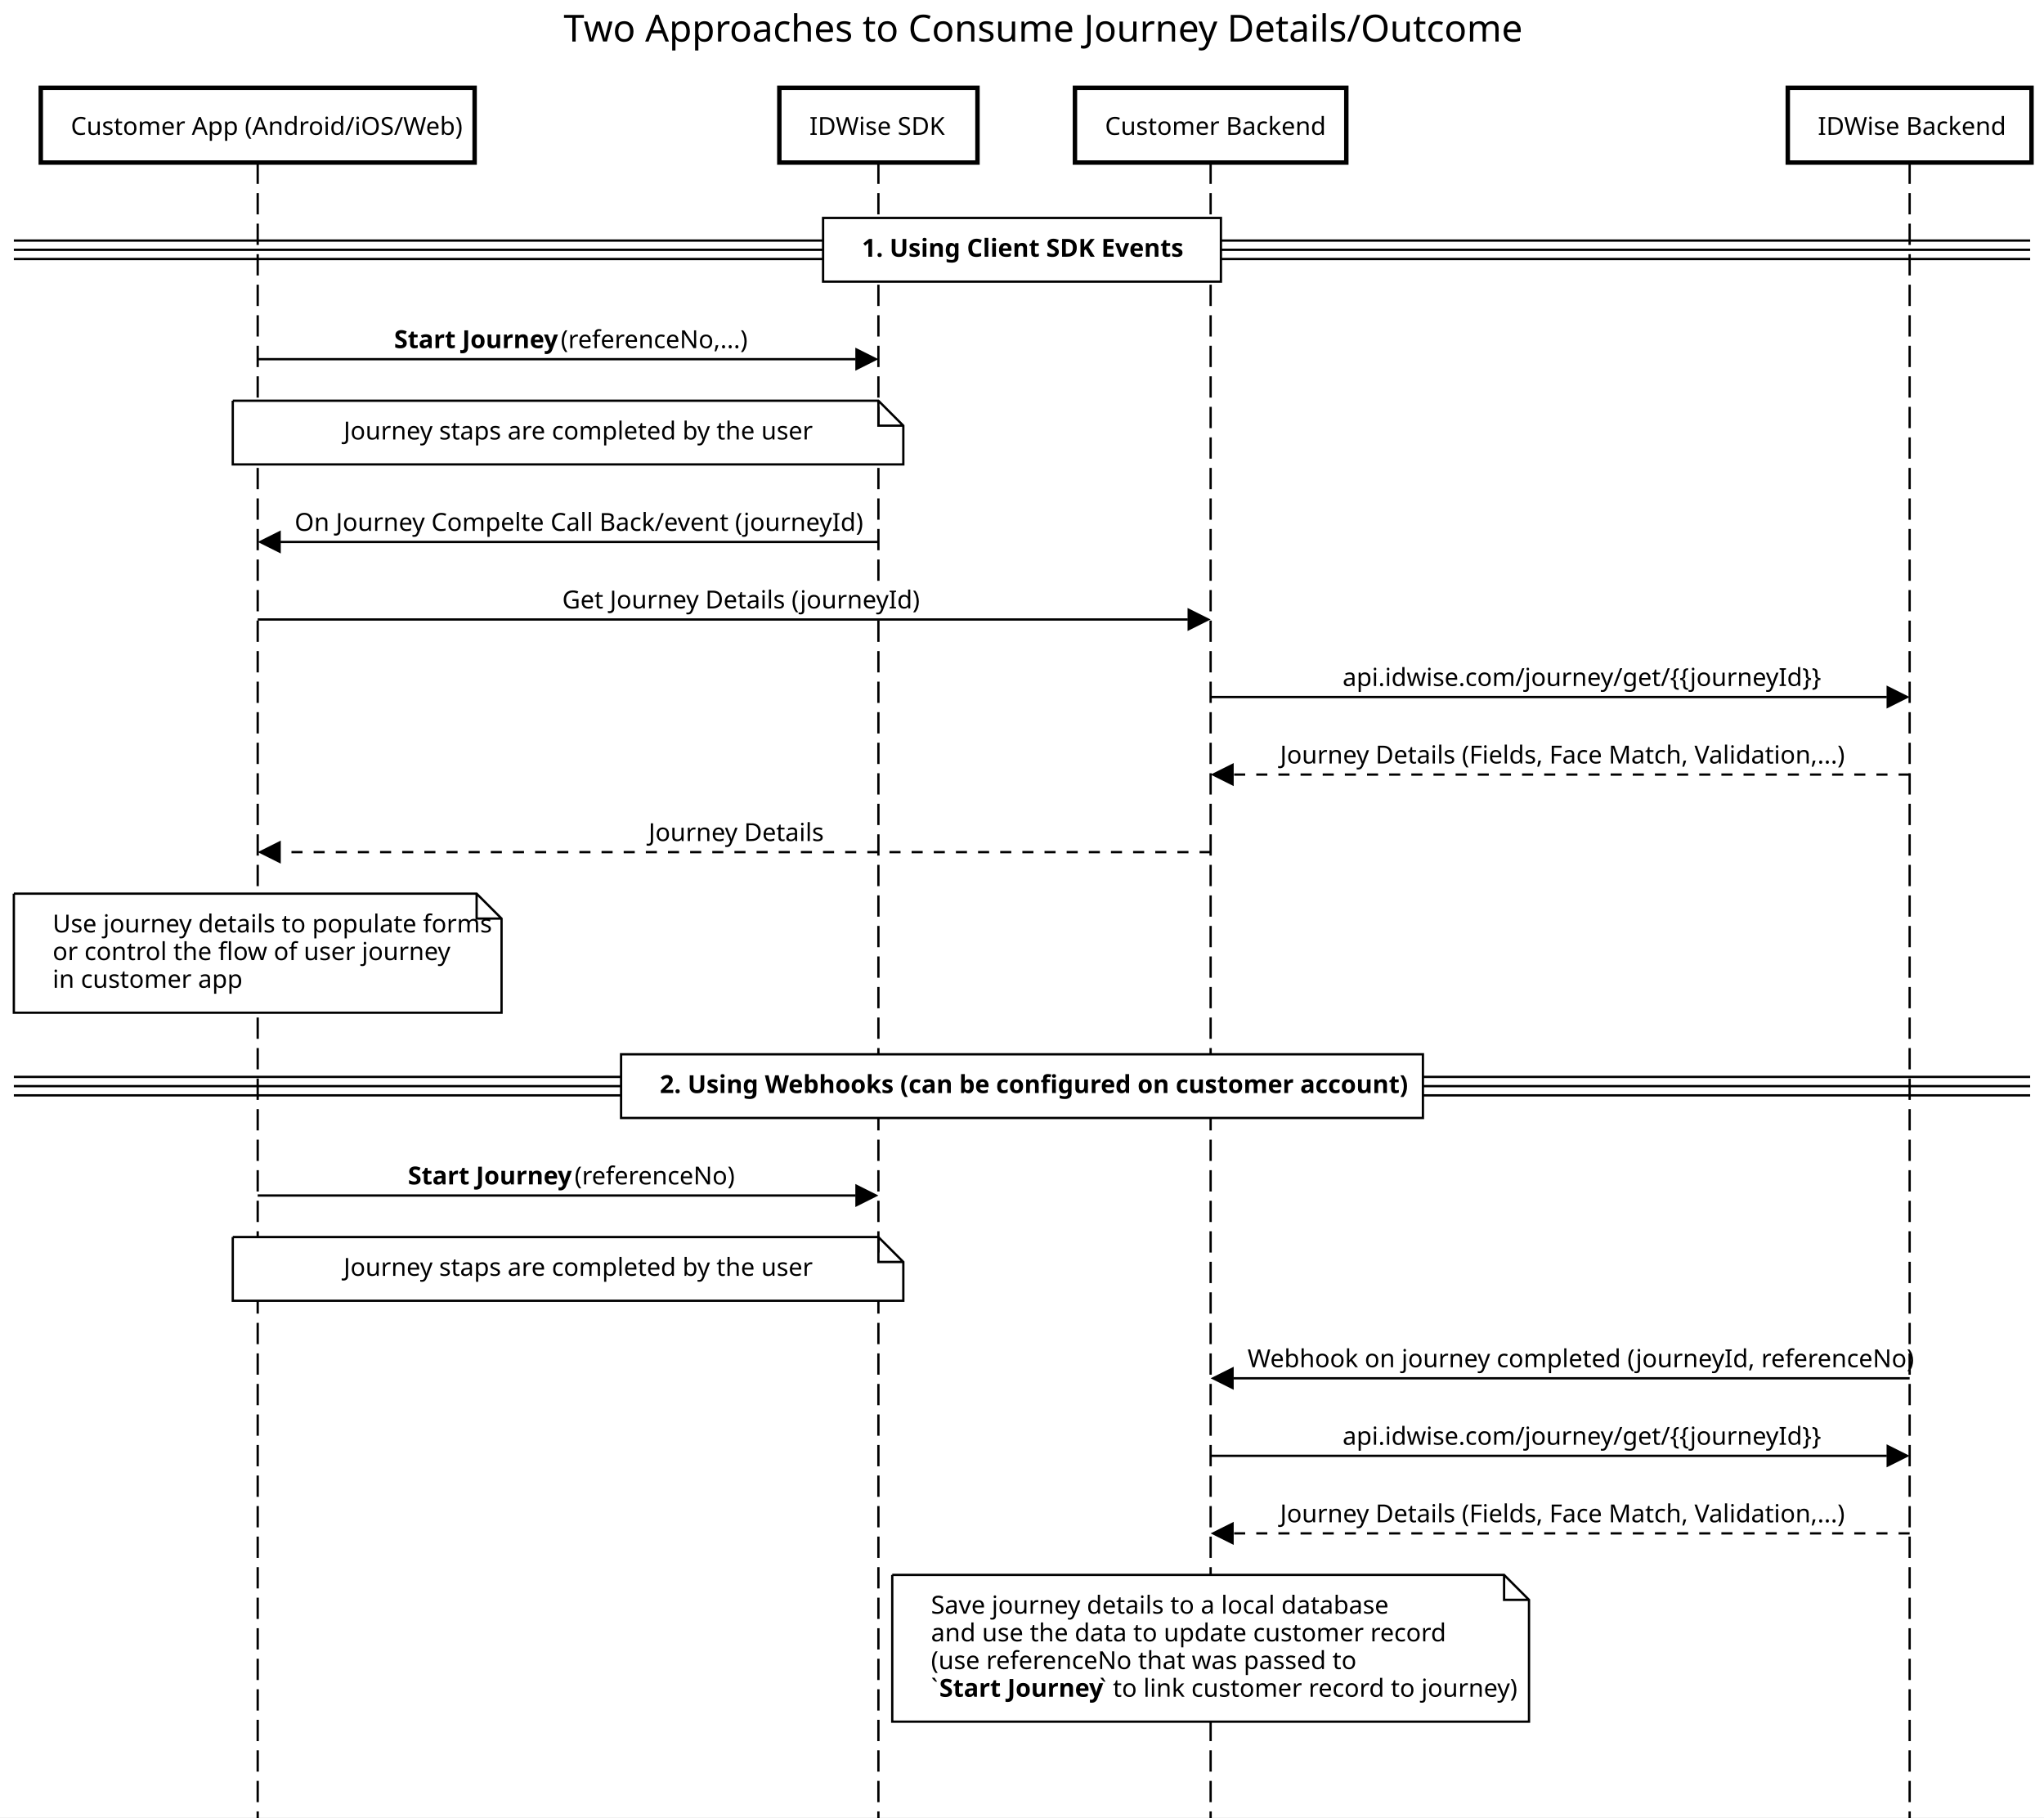
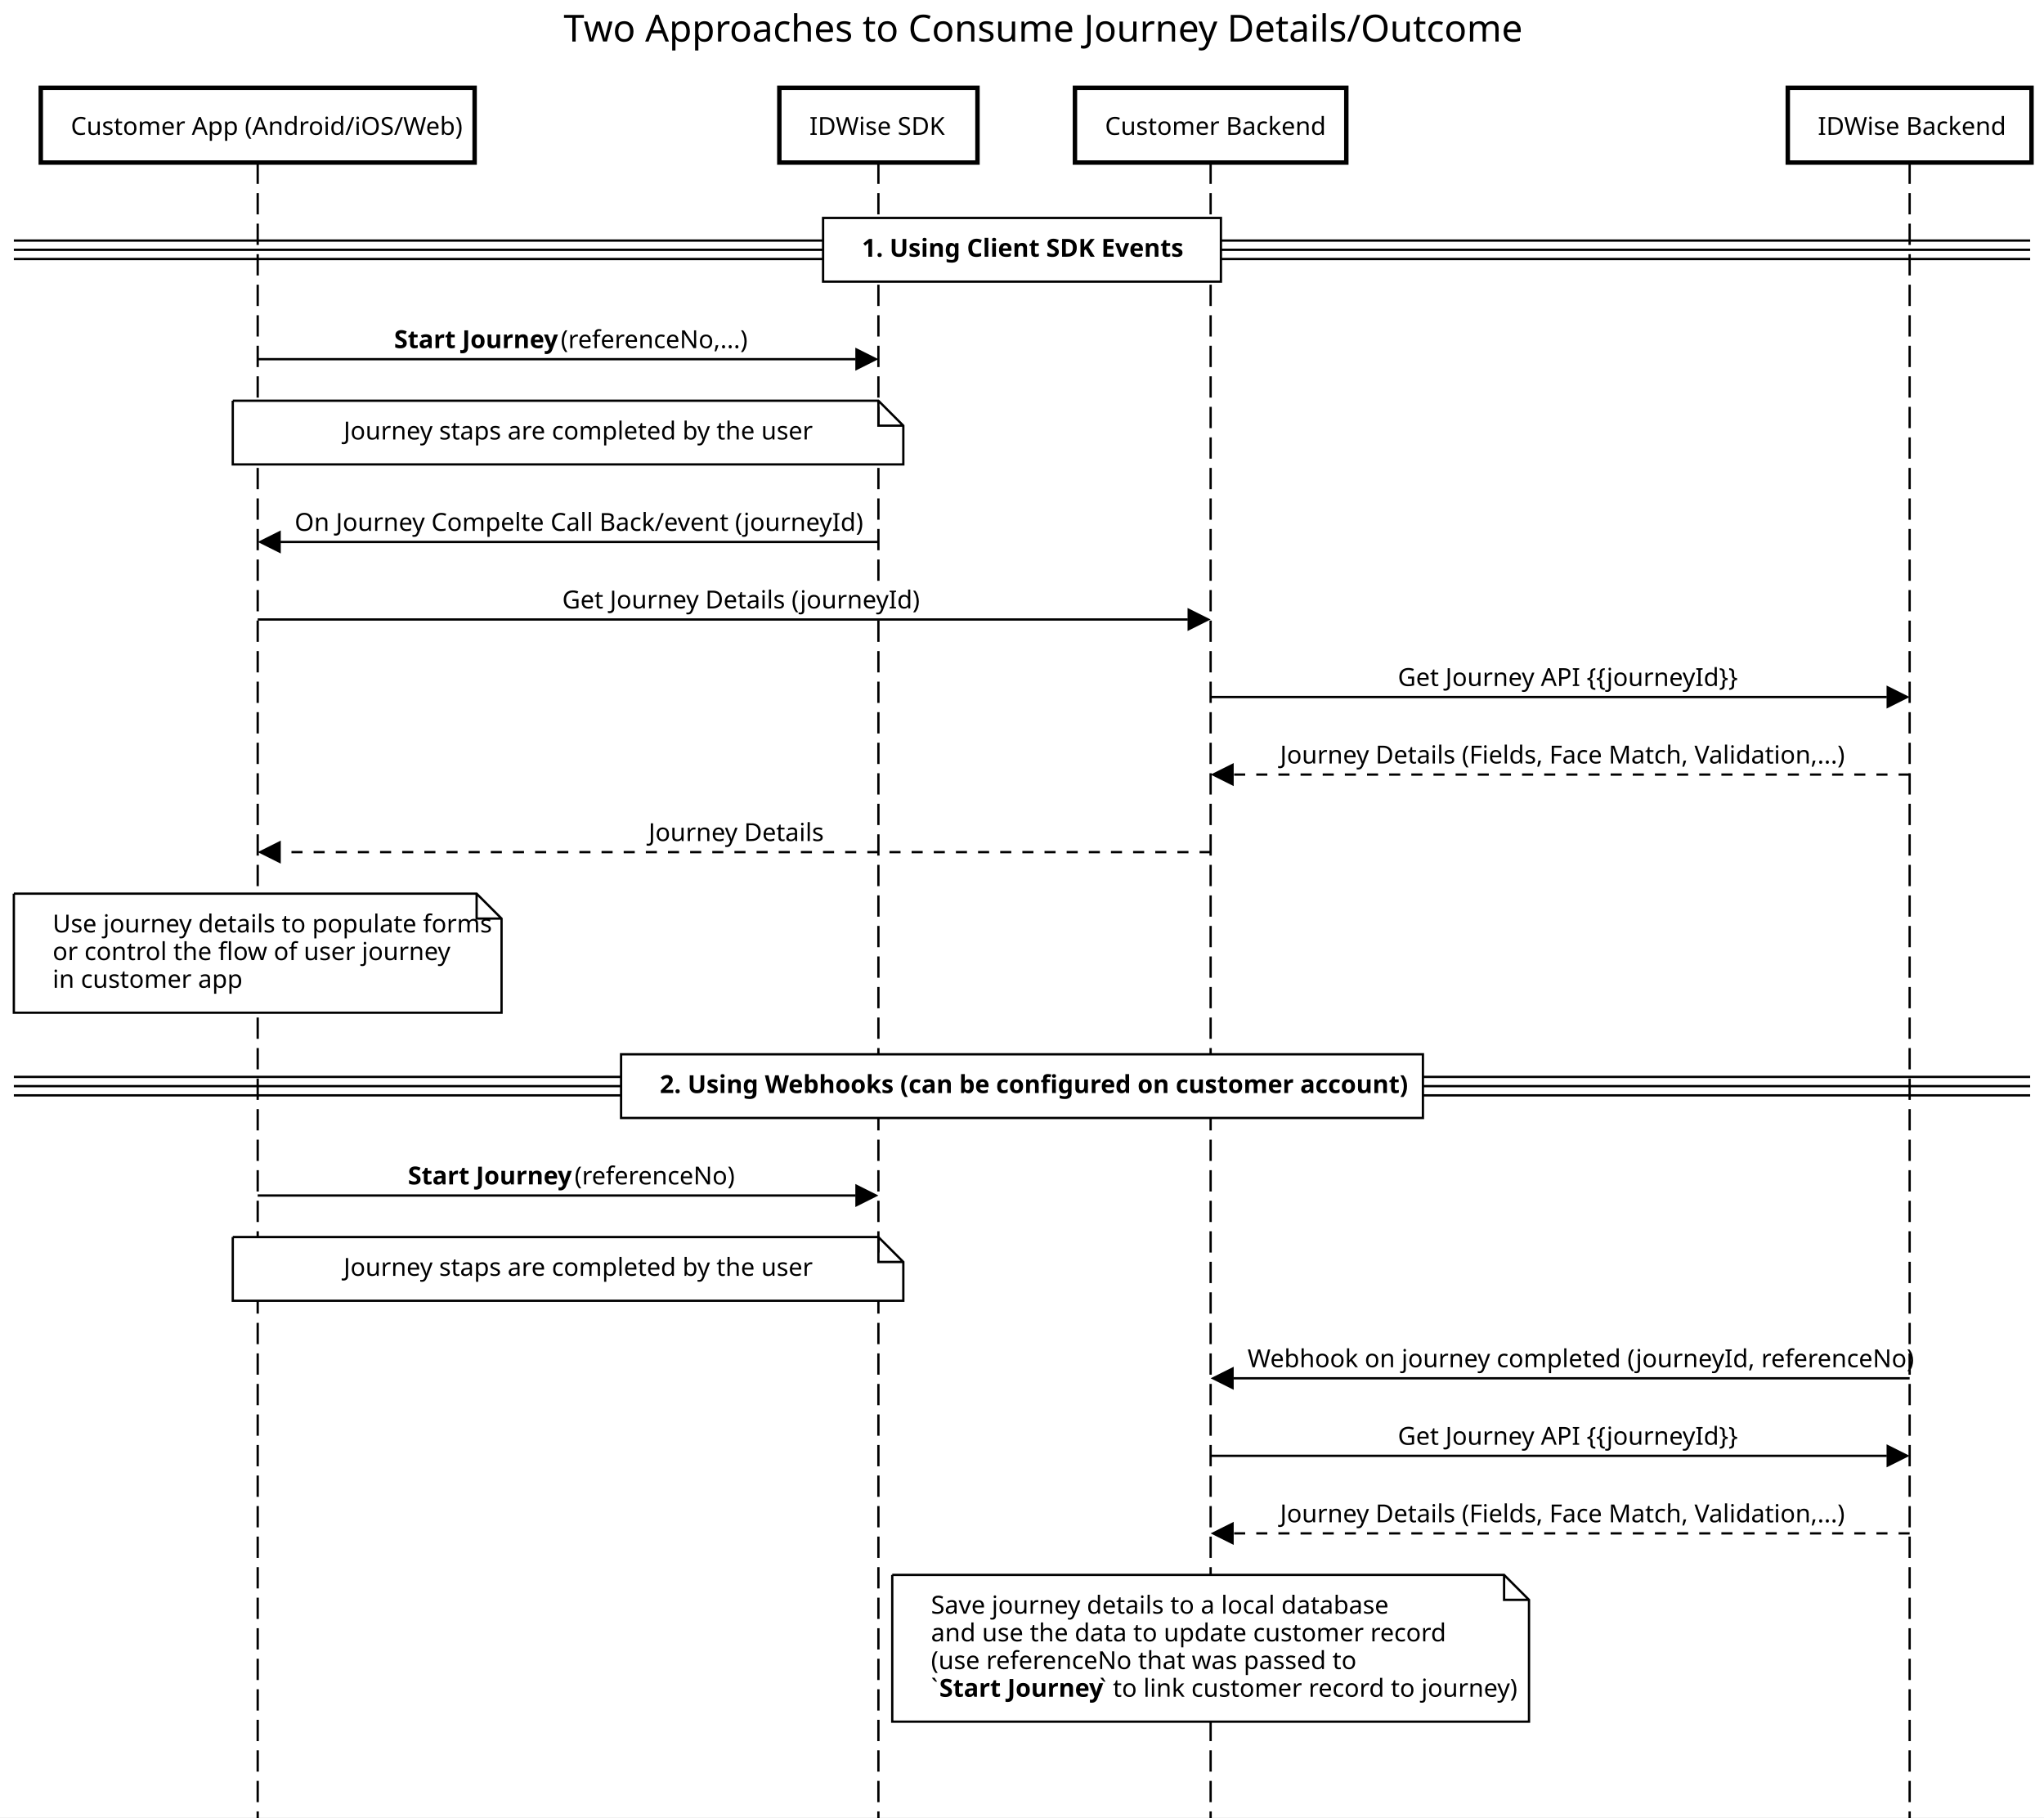
<svg xmlns="http://www.w3.org/2000/svg" version="1.1" width="1206" height="1072">
  <defs />
  <g>
    <g />
    <g />
    <g />
    <g />
    <g />
    <g />
    <g />
    <g />
    <g />
    <g />
    <g />
    <g />
    <g />
    <g />
    <g />
    <g />
    <g />
    <g />
    <g />
    <g />
    <g />
    <g />
    <g />
    <g />
    <g />
    <g>
      <rect fill="white" stroke="none" x="0" y="0" width="1206" height="1072" />
    </g>
    <g>
      <text fill="black" stroke="none" font-family="sans-serif" font-size="16.5pt" font-style="normal" font-weight="normal" text-decoration="normal" x="332.547" y="24.503" text-anchor="start" dominant-baseline="alphabetic" xml:space="preserve">Two Approaches to Consume Journey Details/Outcome</text>
    </g>
    <g />
    <g>
      <path fill="none" stroke="black" paint-order="fill stroke markers" d=" M 152.046 95.888 L 152.046 1072.733" stroke-miterlimit="10" stroke-width="1.361" stroke-dasharray="12.566,5.445" />
      <path fill="none" stroke="black" paint-order="fill stroke markers" d=" M 518.277 95.888 L 518.277 1072.733" stroke-miterlimit="10" stroke-width="1.361" stroke-dasharray="12.566,5.445" />
      <path fill="none" stroke="black" paint-order="fill stroke markers" d=" M 714.292 95.888 L 714.292 1072.733" stroke-miterlimit="10" stroke-width="1.361" stroke-dasharray="12.566,5.445" />
      <path fill="none" stroke="black" paint-order="fill stroke markers" d=" M 1126.728 95.888 L 1126.728 1072.733" stroke-miterlimit="10" stroke-width="1.361" stroke-dasharray="12.566,5.445" />
    </g>
    <g>
      <path fill="none" stroke="none" />
      <g>
        <path fill="white" stroke="black" paint-order="fill stroke markers" d=" M 24.058 51.783 L 280.035 51.783 L 280.035 95.888 L 24.058 95.888 L 24.058 51.783 Z" stroke-miterlimit="10" stroke-width="2.614" stroke-dasharray="" />
      </g>
      <g>
        <g />
        <text fill="black" stroke="none" font-family="sans-serif" font-size="11pt" font-style="normal" font-weight="normal" text-decoration="normal" x="41.781" y="79.552" text-anchor="start" dominant-baseline="alphabetic" xml:space="preserve">Customer App (Android/iOS/Web)</text>
      </g>
      <path fill="none" stroke="none" />
      <g>
        <path fill="white" stroke="black" paint-order="fill stroke markers" d=" M 459.826 51.783 L 576.727 51.783 L 576.727 95.888 L 459.826 95.888 L 459.826 51.783 Z" stroke-miterlimit="10" stroke-width="2.614" stroke-dasharray="" />
      </g>
      <g>
        <g />
        <text fill="black" stroke="none" font-family="sans-serif" font-size="11pt" font-style="normal" font-weight="normal" text-decoration="normal" x="477.55" y="79.552" text-anchor="start" dominant-baseline="alphabetic" xml:space="preserve">IDWise SDK</text>
      </g>
      <path fill="none" stroke="none" />
      <g>
        <path fill="white" stroke="black" paint-order="fill stroke markers" d=" M 634.235 51.783 L 794.349 51.783 L 794.349 95.888 L 634.235 95.888 L 634.235 51.783 Z" stroke-miterlimit="10" stroke-width="2.614" stroke-dasharray="" />
      </g>
      <g>
        <g />
        <text fill="black" stroke="none" font-family="sans-serif" font-size="11pt" font-style="normal" font-weight="normal" text-decoration="normal" x="651.958" y="79.552" text-anchor="start" dominant-baseline="alphabetic" xml:space="preserve">Customer Backend</text>
      </g>
      <path fill="none" stroke="none" />
      <g>
        <path fill="white" stroke="black" paint-order="fill stroke markers" d=" M 1054.824 51.783 L 1198.632 51.783 L 1198.632 95.888 L 1054.824 95.888 L 1054.824 51.783 Z" stroke-miterlimit="10" stroke-width="2.614" stroke-dasharray="" />
      </g>
      <g>
        <g />
        <text fill="black" stroke="none" font-family="sans-serif" font-size="11pt" font-style="normal" font-weight="normal" text-decoration="normal" x="1072.548" y="79.552" text-anchor="start" dominant-baseline="alphabetic" xml:space="preserve">IDWise Backend</text>
      </g>
    </g>
    <g>
      <path fill="none" stroke="black" paint-order="fill stroke markers" d=" M 8.168 141.898 L 1197.832 141.898 M 8.168 147.344 L 1197.832 147.344 M 8.168 152.789 L 1197.832 152.789" stroke-miterlimit="10" stroke-width="1.361" stroke-dasharray="" />
      <path fill="white" stroke="black" paint-order="fill stroke markers" d=" M 485.635 128.558 L 720.365 128.558 L 720.365 166.129 L 485.635 166.129 Z" stroke-miterlimit="10" stroke-width="1.361" stroke-dasharray="" />
      <g>
        <text fill="black" stroke="none" font-family="sans-serif" font-size="11pt" font-style="normal" font-weight="bold" text-decoration="normal" x="508.505" y="151.427" text-anchor="start" dominant-baseline="alphabetic" xml:space="preserve">1. Using Client SDK Events</text>
      </g>
      <g>
        <g>
          <rect fill="white" stroke="none" x="230.059" y="190.632" width="210.205" height="21.236" />
        </g>
        <text fill="black" stroke="none" font-family="sans-serif" font-size="11pt" font-style="normal" font-weight="bold" text-decoration="normal" x="232.509" y="205.334" text-anchor="start" dominant-baseline="alphabetic" xml:space="preserve">Start Journey</text>
        <text fill="black" stroke="none" font-family="sans-serif" font-size="11pt" font-style="normal" font-weight="normal" text-decoration="normal" x="327.012" y="205.334" text-anchor="start" dominant-baseline="alphabetic" xml:space="preserve"> (referenceNo,...)</text>
      </g>
      <g>
        <path fill="none" stroke="black" paint-order="fill stroke markers" d=" M 152.046 211.868 L 504.827 211.868" stroke-miterlimit="10" stroke-width="1.361" stroke-dasharray="" />
        <g transform="translate(518.2765,211.8676) translate(-518.2765,-211.8676)">
          <path fill="black" stroke="none" paint-order="stroke fill markers" d=" M 504.664 205.061 L 518.277 211.868 L 504.664 218.674 Z" />
        </g>
      </g>
      <path fill="white" stroke="black" paint-order="fill stroke markers" d=" M 137.344 236.37 L 518.277 236.37 L 532.978 251.072 L 532.978 273.941 L 137.344 273.941 L 137.344 236.37 M 518.277 236.37 L 518.277 251.072 L 532.978 251.072" stroke-miterlimit="10" stroke-width="1.361" stroke-dasharray="" />
      <g>
        <text fill="black" stroke="none" font-family="sans-serif" font-size="11pt" font-style="normal" font-weight="normal" text-decoration="normal" x="202.742" y="259.24" text-anchor="start" dominant-baseline="alphabetic" xml:space="preserve">Journey staps are completed by the user</text>
      </g>
      <g>
        <g>
          <rect fill="white" stroke="none" x="171.376" y="298.444" width="327.57" height="21.236" />
        </g>
        <text fill="black" stroke="none" font-family="sans-serif" font-size="11pt" font-style="normal" font-weight="normal" text-decoration="normal" x="173.826" y="313.146" text-anchor="start" dominant-baseline="alphabetic" xml:space="preserve">On Journey Compelte Call Back/event (journeyId)</text>
      </g>
      <g>
        <path fill="none" stroke="black" paint-order="fill stroke markers" d=" M 518.277 319.68 L 165.495 319.68" stroke-miterlimit="10" stroke-width="1.361" stroke-dasharray="" />
        <g transform="translate(152.0461,319.6799) translate(-152.0461,-319.6799)">
          <path fill="black" stroke="none" paint-order="stroke fill markers" d=" M 165.659 312.874 L 152.046 319.68 L 165.659 326.486 Z" />
        </g>
      </g>
      <g>
        <g>
          <rect fill="white" stroke="none" x="329.276" y="344.183" width="207.785" height="21.236" />
        </g>
        <text fill="black" stroke="none" font-family="sans-serif" font-size="11pt" font-style="normal" font-weight="normal" text-decoration="normal" x="331.727" y="358.884" text-anchor="start" dominant-baseline="alphabetic" xml:space="preserve">Get Journey Details (journeyId)</text>
      </g>
      <g>
        <path fill="none" stroke="black" paint-order="fill stroke markers" d=" M 152.046 365.418 L 700.843 365.418" stroke-miterlimit="10" stroke-width="1.361" stroke-dasharray="" />
        <g transform="translate(714.2919,365.4185) translate(-714.2919,-365.4185)">
          <path fill="black" stroke="none" paint-order="stroke fill markers" d=" M 700.679 358.612 L 714.292 365.418 L 700.679 372.225 Z" />
        </g>
      </g>
      <g>
        <g>
-           <rect fill="white" stroke="none" x="789.703" y="389.921" width="261.615" height="21.236" />
-         </g>
-         <text fill="black" stroke="none" font-family="sans-serif" font-size="11pt" font-style="normal" font-weight="normal" text-decoration="normal" x="792.153" y="404.623" text-anchor="start" dominant-baseline="alphabetic" xml:space="preserve">api.idwise.com/journey/get/{{journeyId}}</text>
+           <rect fill="white" stroke="none" x="822.298" y="389.921" width="196.425" height="21.236" />
+         </g>
+         <text fill="black" stroke="none" font-family="sans-serif" font-size="11pt" font-style="normal" font-weight="normal" text-decoration="normal" x="824.748" y="404.623" text-anchor="start" dominant-baseline="alphabetic" xml:space="preserve">Get Journey API {{journeyId}}</text>
      </g>
      <g>
        <path fill="none" stroke="black" paint-order="fill stroke markers" d=" M 714.292 411.157 L 1113.279 411.157" stroke-miterlimit="10" stroke-width="1.361" stroke-dasharray="" />
        <g transform="translate(1126.728,411.1571) translate(-1126.728,-411.1571)">
          <path fill="black" stroke="none" paint-order="stroke fill markers" d=" M 1113.116 404.351 L 1126.728 411.157 L 1113.116 417.963 Z" />
        </g>
      </g>
      <g>
        <g>
          <rect fill="white" stroke="none" x="752.799" y="435.66" width="335.423" height="21.236" />
        </g>
        <text fill="black" stroke="none" font-family="sans-serif" font-size="11pt" font-style="normal" font-weight="normal" text-decoration="normal" x="755.249" y="450.362" text-anchor="start" dominant-baseline="alphabetic" xml:space="preserve">Journey Details (Fields, Face Match, Validation,...) </text>
      </g>
      <g>
        <path fill="none" stroke="black" paint-order="fill stroke markers" d=" M 1126.728 456.896 L 727.741 456.896" stroke-miterlimit="10" stroke-width="1.361" stroke-dasharray="6.534" />
        <g transform="translate(714.2919,456.8956) translate(-714.2919,-456.8956)">
          <path fill="black" stroke="none" paint-order="stroke fill markers" d=" M 727.905 450.089 L 714.292 456.896 L 727.905 463.702 Z" />
        </g>
      </g>
      <g>
        <g>
          <rect fill="white" stroke="none" x="380.2" y="481.398" width="105.938" height="21.236" />
        </g>
        <text fill="black" stroke="none" font-family="sans-serif" font-size="11pt" font-style="normal" font-weight="normal" text-decoration="normal" x="382.65" y="496.1" text-anchor="start" dominant-baseline="alphabetic" xml:space="preserve">Journey Details</text>
      </g>
      <g>
        <path fill="none" stroke="black" paint-order="fill stroke markers" d=" M 714.292 502.634 L 165.495 502.634" stroke-miterlimit="10" stroke-width="1.361" stroke-dasharray="6.534" />
        <g transform="translate(152.0461,502.6342) translate(-152.0461,-502.6342)">
          <path fill="black" stroke="none" paint-order="stroke fill markers" d=" M 165.659 495.828 L 152.046 502.634 L 165.659 509.441 Z" />
        </g>
      </g>
      <path fill="white" stroke="black" paint-order="fill stroke markers" d=" M 8.168 527.137 L 281.223 527.137 L 295.925 541.839 L 295.925 597.378 L 8.168 597.378 L 8.168 527.137 M 281.223 527.137 L 281.223 541.839 L 295.925 541.839" stroke-miterlimit="10" stroke-width="1.361" stroke-dasharray="" />
      <g>
        <text fill="black" stroke="none" font-family="sans-serif" font-size="11pt" font-style="normal" font-weight="normal" text-decoration="normal" x="31.037" y="550.006" text-anchor="start" dominant-baseline="alphabetic" xml:space="preserve">Use journey details to populate forms</text>
        <text fill="black" stroke="none" font-family="sans-serif" font-size="11pt" font-style="normal" font-weight="normal" text-decoration="normal" x="31.037" y="566.341" text-anchor="start" dominant-baseline="alphabetic" xml:space="preserve">or control the flow of user journey</text>
        <text fill="black" stroke="none" font-family="sans-serif" font-size="11pt" font-style="normal" font-weight="normal" text-decoration="normal" x="31.037" y="582.677" text-anchor="start" dominant-baseline="alphabetic" xml:space="preserve">in customer app</text>
      </g>
      <path fill="none" stroke="black" paint-order="fill stroke markers" d=" M 8.168 635.222 L 1197.832 635.222 M 8.168 640.667 L 1197.832 640.667 M 8.168 646.112 L 1197.832 646.112" stroke-miterlimit="10" stroke-width="1.361" stroke-dasharray="" />
      <path fill="white" stroke="black" paint-order="fill stroke markers" d=" M 366.448 621.881 L 839.552 621.881 L 839.552 659.452 L 366.448 659.452 Z" stroke-miterlimit="10" stroke-width="1.361" stroke-dasharray="" />
      <g>
        <text fill="black" stroke="none" font-family="sans-serif" font-size="11pt" font-style="normal" font-weight="bold" text-decoration="normal" x="389.317" y="644.75" text-anchor="start" dominant-baseline="alphabetic" xml:space="preserve">2. Using Webhooks (can be configured on customer account)</text>
      </g>
      <g>
        <g>
          <rect fill="white" stroke="none" x="238.205" y="683.955" width="193.913" height="21.236" />
        </g>
        <text fill="black" stroke="none" font-family="sans-serif" font-size="11pt" font-style="normal" font-weight="bold" text-decoration="normal" x="240.655" y="698.657" text-anchor="start" dominant-baseline="alphabetic" xml:space="preserve">Start Journey</text>
        <text fill="black" stroke="none" font-family="sans-serif" font-size="11pt" font-style="normal" font-weight="normal" text-decoration="normal" x="335.158" y="698.657" text-anchor="start" dominant-baseline="alphabetic" xml:space="preserve"> (referenceNo)</text>
      </g>
      <g>
        <path fill="none" stroke="black" paint-order="fill stroke markers" d=" M 152.046 705.191 L 504.827 705.191" stroke-miterlimit="10" stroke-width="1.361" stroke-dasharray="" />
        <g transform="translate(518.2765,705.1907) translate(-518.2765,-705.1907)">
          <path fill="black" stroke="none" paint-order="stroke fill markers" d=" M 504.664 698.384 L 518.277 705.191 L 504.664 711.997 Z" />
        </g>
      </g>
      <path fill="white" stroke="black" paint-order="fill stroke markers" d=" M 137.344 729.694 L 518.277 729.694 L 532.978 744.395 L 532.978 767.264 L 137.344 767.264 L 137.344 729.694 M 518.277 729.694 L 518.277 744.395 L 532.978 744.395" stroke-miterlimit="10" stroke-width="1.361" stroke-dasharray="" />
      <g>
        <text fill="black" stroke="none" font-family="sans-serif" font-size="11pt" font-style="normal" font-weight="normal" text-decoration="normal" x="202.742" y="752.563" text-anchor="start" dominant-baseline="alphabetic" xml:space="preserve">Journey staps are completed by the user</text>
      </g>
      <g>
        <g>
          <rect fill="white" stroke="none" x="733.622" y="791.767" width="373.777" height="21.236" />
        </g>
        <text fill="black" stroke="none" font-family="sans-serif" font-size="11pt" font-style="normal" font-weight="normal" text-decoration="normal" x="736.072" y="806.469" text-anchor="start" dominant-baseline="alphabetic" xml:space="preserve">Webhook on journey completed (journeyId, referenceNo)</text>
      </g>
      <g>
        <path fill="none" stroke="black" paint-order="fill stroke markers" d=" M 1126.728 813.003 L 727.741 813.003" stroke-miterlimit="10" stroke-width="1.361" stroke-dasharray="" />
        <g transform="translate(714.2919,813.0031) translate(-714.2919,-813.0031)">
          <path fill="black" stroke="none" paint-order="stroke fill markers" d=" M 727.905 806.197 L 714.292 813.003 L 727.905 819.809 Z" />
        </g>
      </g>
      <g>
        <g>
-           <rect fill="white" stroke="none" x="789.703" y="837.506" width="261.615" height="21.236" />
-         </g>
-         <text fill="black" stroke="none" font-family="sans-serif" font-size="11pt" font-style="normal" font-weight="normal" text-decoration="normal" x="792.153" y="852.208" text-anchor="start" dominant-baseline="alphabetic" xml:space="preserve">api.idwise.com/journey/get/{{journeyId}}</text>
+           <rect fill="white" stroke="none" x="822.298" y="837.506" width="196.425" height="21.236" />
+         </g>
+         <text fill="black" stroke="none" font-family="sans-serif" font-size="11pt" font-style="normal" font-weight="normal" text-decoration="normal" x="824.748" y="852.208" text-anchor="start" dominant-baseline="alphabetic" xml:space="preserve">Get Journey API {{journeyId}}</text>
      </g>
      <g>
        <path fill="none" stroke="black" paint-order="fill stroke markers" d=" M 714.292 858.742 L 1113.279 858.742" stroke-miterlimit="10" stroke-width="1.361" stroke-dasharray="" />
        <g transform="translate(1126.728,858.7416) translate(-1126.728,-858.7416)">
          <path fill="black" stroke="none" paint-order="stroke fill markers" d=" M 1113.116 851.935 L 1126.728 858.742 L 1113.116 865.548 Z" />
        </g>
      </g>
      <g>
        <g>
          <rect fill="white" stroke="none" x="752.799" y="883.244" width="335.423" height="21.236" />
        </g>
        <text fill="black" stroke="none" font-family="sans-serif" font-size="11pt" font-style="normal" font-weight="normal" text-decoration="normal" x="755.249" y="897.946" text-anchor="start" dominant-baseline="alphabetic" xml:space="preserve">Journey Details (Fields, Face Match, Validation,...) </text>
      </g>
      <g>
        <path fill="none" stroke="black" paint-order="fill stroke markers" d=" M 1126.728 904.48 L 727.741 904.48" stroke-miterlimit="10" stroke-width="1.361" stroke-dasharray="6.534" />
        <g transform="translate(714.2919,904.4802) translate(-714.2919,-904.4802)">
          <path fill="black" stroke="none" paint-order="stroke fill markers" d=" M 727.905 897.674 L 714.292 904.48 L 727.905 911.287 Z" />
        </g>
      </g>
      <path fill="white" stroke="black" paint-order="fill stroke markers" d=" M 526.444 928.983 L 887.438 928.983 L 902.14 943.685 L 902.14 1015.56 L 526.444 1015.56 L 526.444 928.983 M 887.438 928.983 L 887.438 943.685 L 902.14 943.685" stroke-miterlimit="10" stroke-width="1.361" stroke-dasharray="" />
      <g>
        <text fill="black" stroke="none" font-family="sans-serif" font-size="11pt" font-style="normal" font-weight="normal" text-decoration="normal" x="549.313" y="951.852" text-anchor="start" dominant-baseline="alphabetic" xml:space="preserve">Save journey details to a local database</text>
        <text fill="black" stroke="none" font-family="sans-serif" font-size="11pt" font-style="normal" font-weight="normal" text-decoration="normal" x="549.313" y="968.187" text-anchor="start" dominant-baseline="alphabetic" xml:space="preserve">and use the data to update customer record</text>
        <text fill="black" stroke="none" font-family="sans-serif" font-size="11pt" font-style="normal" font-weight="normal" text-decoration="normal" x="549.313" y="984.523" text-anchor="start" dominant-baseline="alphabetic" xml:space="preserve">(use referenceNo that was passed to</text>
        <text fill="black" stroke="none" font-family="sans-serif" font-size="11pt" font-style="normal" font-weight="normal" text-decoration="normal" x="549.313" y="1000.858" text-anchor="start" dominant-baseline="alphabetic" xml:space="preserve">`</text>
        <text fill="black" stroke="none" font-family="sans-serif" font-size="11pt" font-style="normal" font-weight="bold" text-decoration="normal" x="554.195" y="1000.858" text-anchor="start" dominant-baseline="alphabetic" xml:space="preserve">Start Journey</text>
        <text fill="black" stroke="none" font-family="sans-serif" font-size="11pt" font-style="normal" font-weight="normal" text-decoration="normal" x="648.698" y="1000.858" text-anchor="start" dominant-baseline="alphabetic" xml:space="preserve">` to link customer record to journey)</text>
      </g>
    </g>
    <g />
    <g />
    <g />
    <g />
  </g>
</svg>
